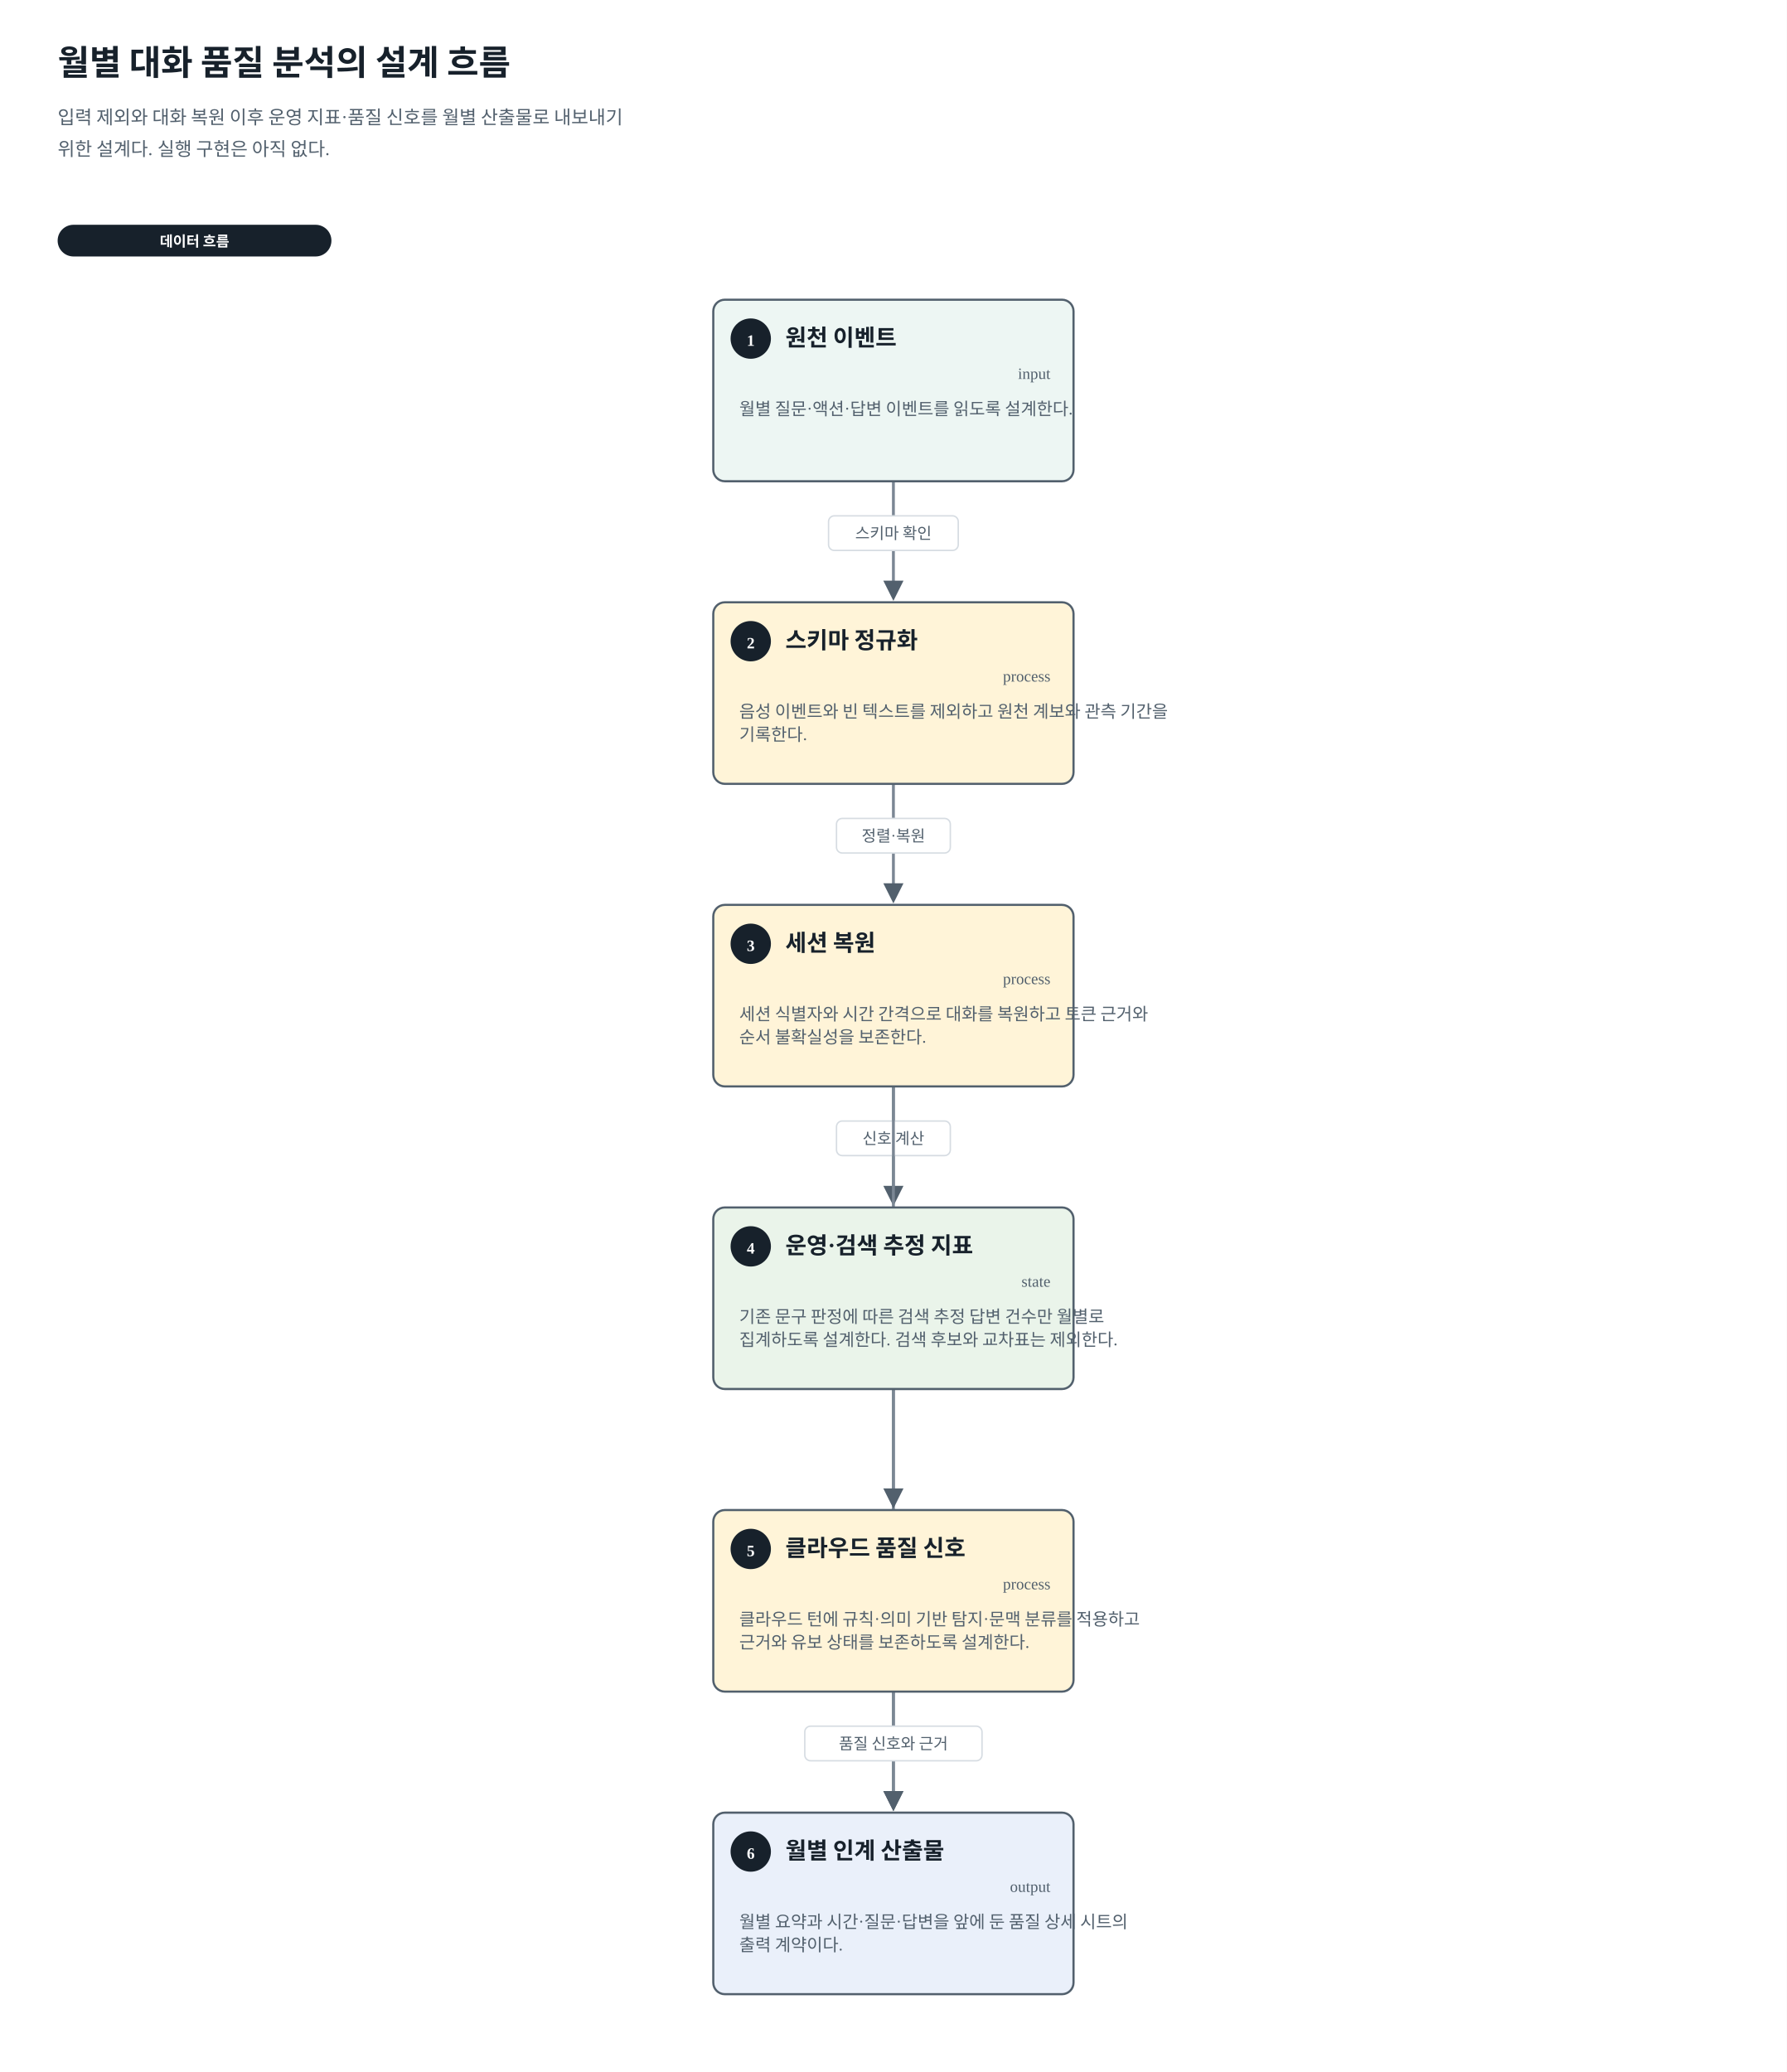
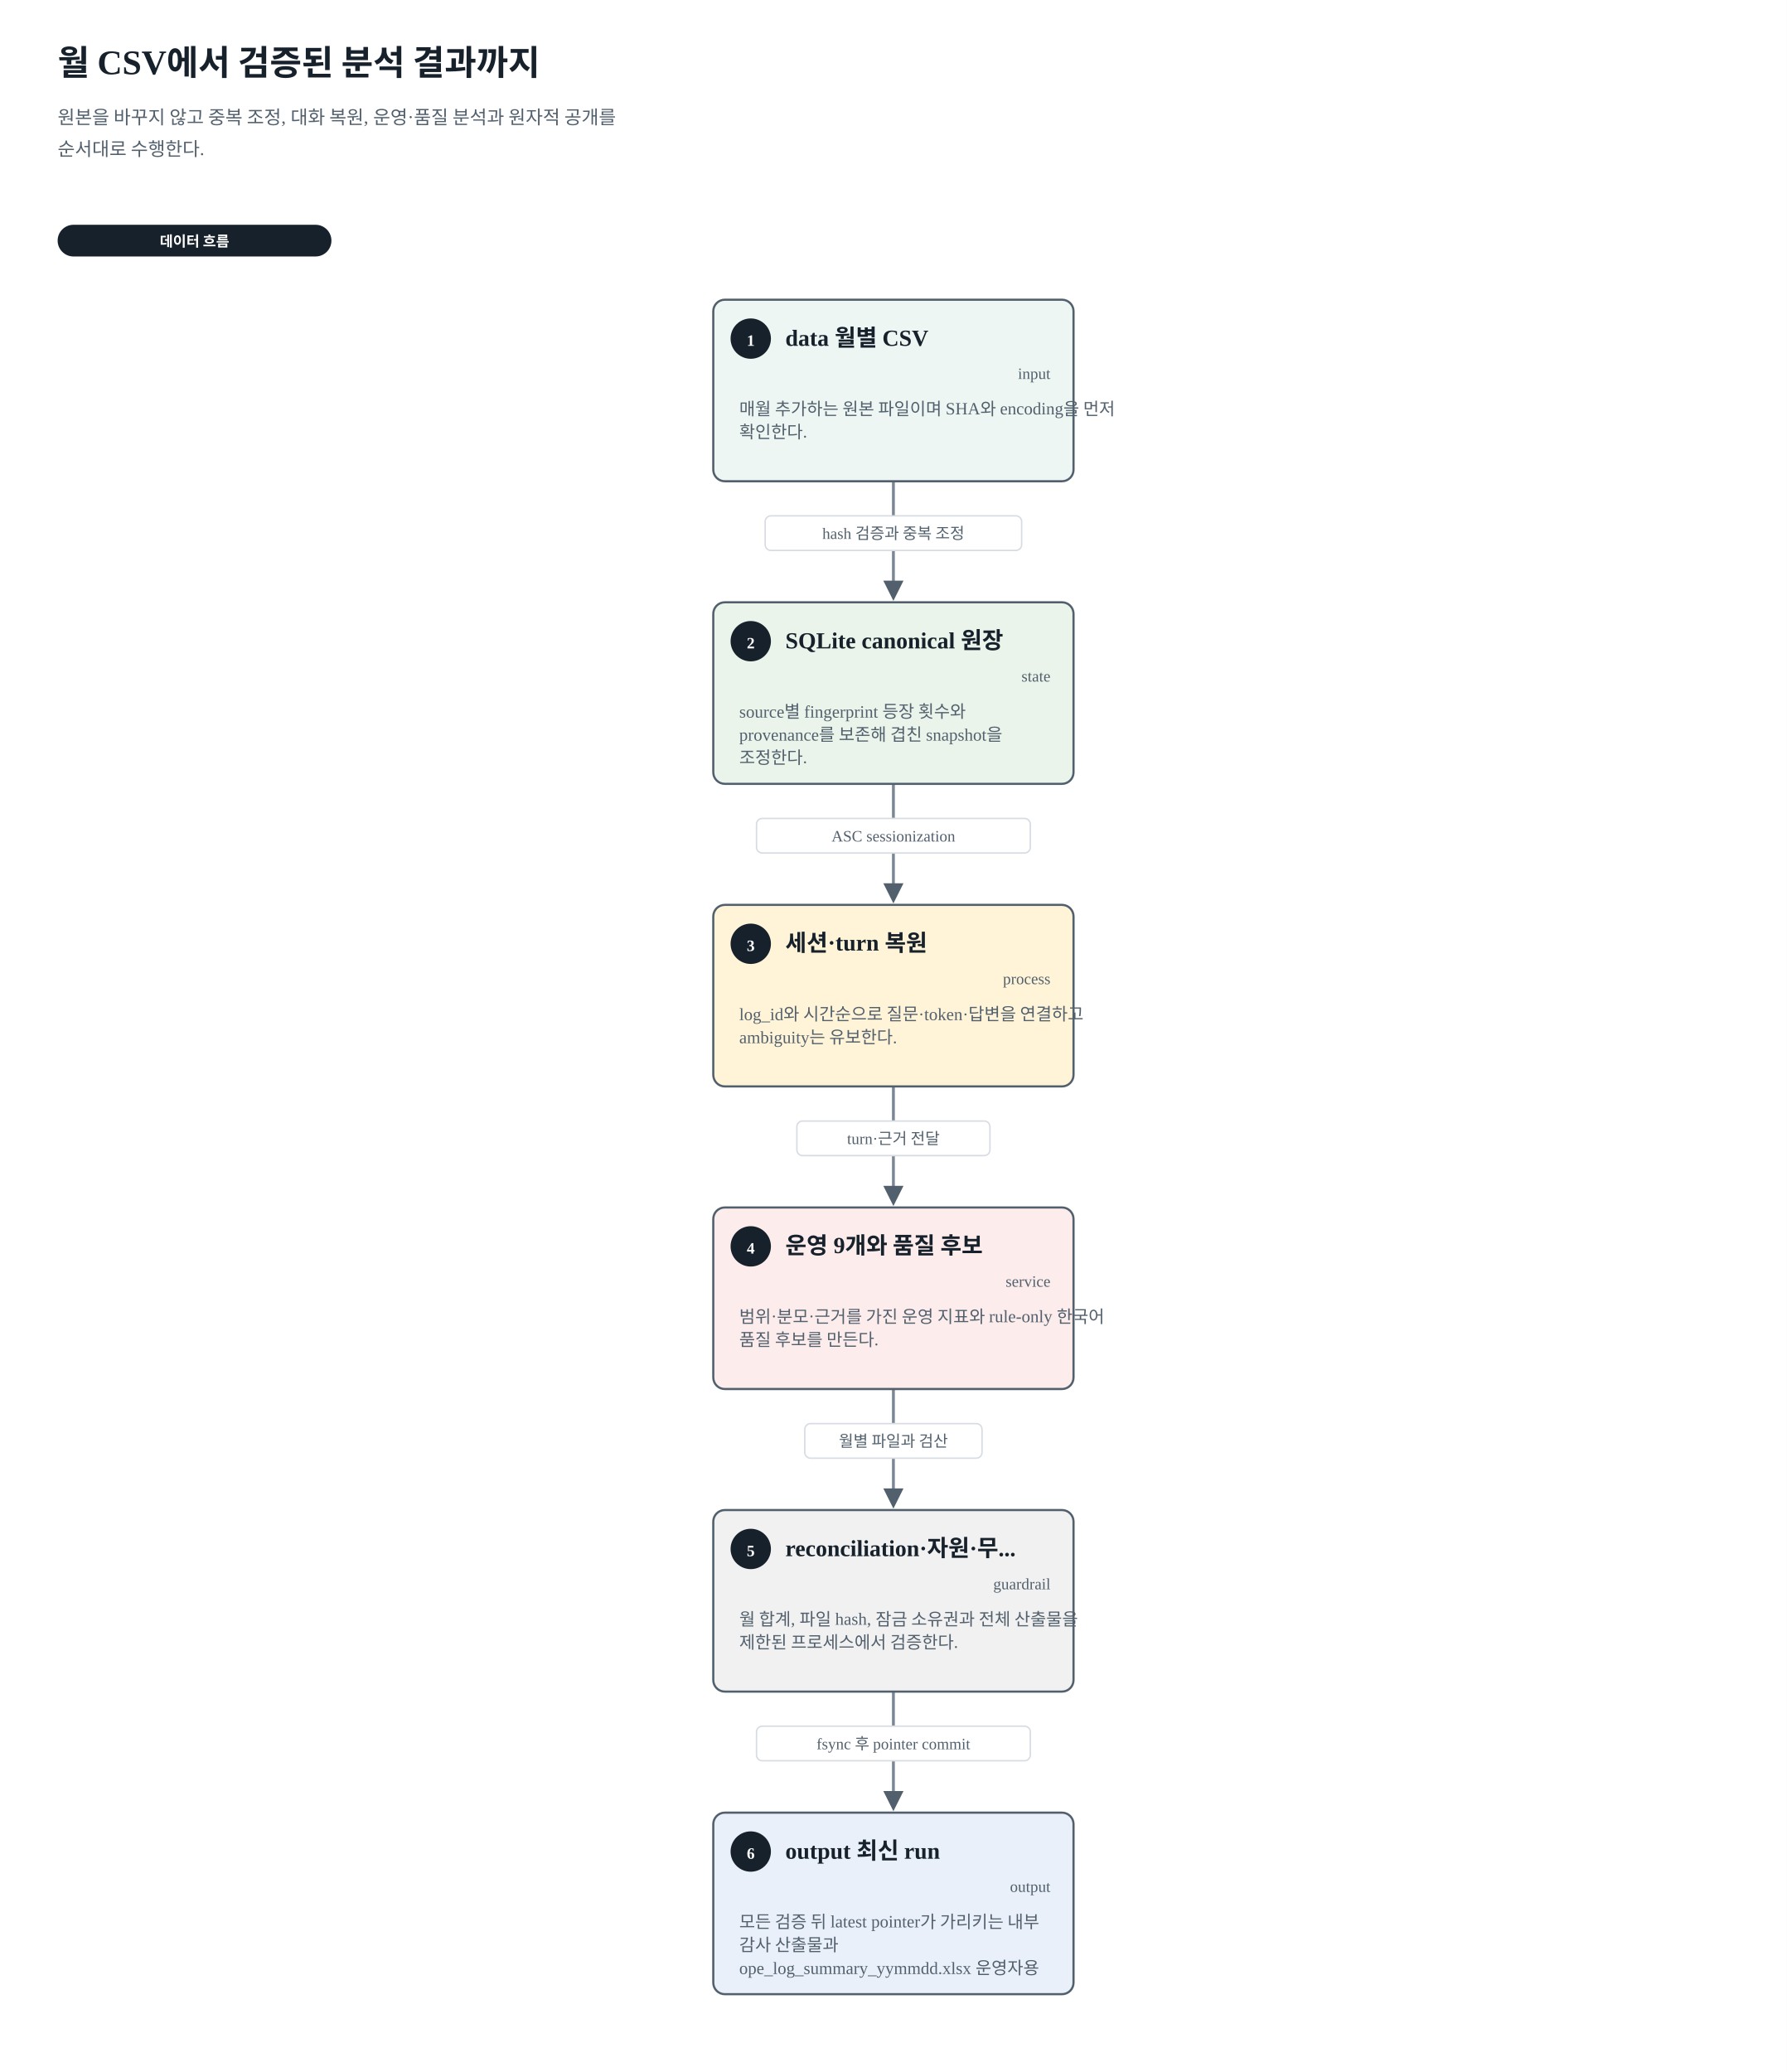
<svg xmlns="http://www.w3.org/2000/svg" viewBox="0 0 1240 1438" role="img" aria-labelledby="system-map-title system-map-desc">
  <defs>
    <marker id="system-map-arrow" viewBox="0 0 10 10" refX="5" refY="5" markerWidth="7" markerHeight="7" orient="auto-start-reverse">
      <path d="M 0 0 L 10 5 L 0 10 z" fill="#52606d" />
    </marker>
  </defs>
  <rect width="1240" height="1438" fill="#ffffff" />
  <text fill="#17212b" font-size="24" font-weight="700">
-     <tspan x="40" y="52">월별 대화 품질 분석의 설계 흐름</tspan>
+     <tspan x="40" y="52">월 CSV에서 검증된 분석 결과까지</tspan>
  </text>
  <text fill="#52606d" font-size="13">
-     <tspan x="40" y="86">입력 제외와 대화 복원 이후 운영 지표·품질 신호를 월별 산출물로 내보내기</tspan>
-     <tspan x="40" y="108">위한 설계다. 실행 구현은 아직 없다.</tspan>
+     <tspan x="40" y="86">원본을 바꾸지 않고 중복 조정, 대화 복원, 운영·품질 분석과 원자적 공개를</tspan>
+     <tspan x="40" y="108">순서대로 수행한다.</tspan>
  </text>
  <rect x="40" y="156" width="190" height="22" rx="11" fill="#17212b" />
  <text x="135" y="171" text-anchor="middle" fill="#ffffff" font-size="10" font-weight="700">데이터 흐름</text>
  <g data-flow="flow-01">
    <path d="M 620 334 C 620 372, 620 372, 620 410" fill="none" stroke="#7b8794" stroke-width="2" marker-end="url(#system-map-arrow)" />
-     <rect x="575" y="358" width="90" height="24" rx="4" fill="#ffffff" stroke="#d6dce2" />
-     <text x="620" y="374" text-anchor="middle" fill="#52606d" font-size="11">스키마 확인</text>
+     <rect x="531" y="358" width="178" height="24" rx="4" fill="#ffffff" stroke="#d6dce2" />
+     <text x="620" y="374" text-anchor="middle" fill="#52606d" font-size="11">hash 검증과 중복 조정</text>
  </g>
  <g data-flow="flow-02">
    <path d="M 620 544 C 620 582, 620 582, 620 620" fill="none" stroke="#7b8794" stroke-width="2" marker-end="url(#system-map-arrow)" />
-     <rect x="580.5" y="568" width="79" height="24" rx="4" fill="#ffffff" stroke="#d6dce2" />
-     <text x="620" y="584" text-anchor="middle" fill="#52606d" font-size="11">정렬·복원</text>
+     <rect x="525" y="568" width="190" height="24" rx="4" fill="#ffffff" stroke="#d6dce2" />
+     <text x="620" y="584" text-anchor="middle" fill="#52606d" font-size="11">ASC sessionization</text>
  </g>
  <g data-flow="flow-03">
    <path d="M 620 754 C 620 792, 620 792, 620 830" fill="none" stroke="#7b8794" stroke-width="2" marker-end="url(#system-map-arrow)" />
-     <rect x="580.5" y="778" width="79" height="24" rx="4" fill="#ffffff" stroke="#d6dce2" />
-     <text x="620" y="794" text-anchor="middle" fill="#52606d" font-size="11">신호 계산</text>
+     <rect x="553" y="778" width="134" height="24" rx="4" fill="#ffffff" stroke="#d6dce2" />
+     <text x="620" y="794" text-anchor="middle" fill="#52606d" font-size="11">turn·근거 전달</text>
  </g>
  <g data-flow="flow-04">
-     <path d="M 620 964 C 620 1107, 620 1107, 620 1250" fill="none" stroke="#7b8794" stroke-width="2" marker-end="url(#system-map-arrow)" />
-     <rect x="580.5" y="1093" width="79" height="24" rx="4" fill="#ffffff" stroke="#d6dce2" />
-     <text x="620" y="1109" text-anchor="middle" fill="#52606d" font-size="11">월별 산출</text>
+     <path d="M 620 964 C 620 1002, 620 1002, 620 1040" fill="none" stroke="#7b8794" stroke-width="2" marker-end="url(#system-map-arrow)" />
+     <rect x="558.5" y="988" width="123" height="24" rx="4" fill="#ffffff" stroke="#d6dce2" />
+     <text x="620" y="1004" text-anchor="middle" fill="#52606d" font-size="11">월별 파일과 검산</text>
  </g>
  <g data-flow="flow-05">
-     <path d="M 620 754 C 620 897, 620 897, 620 1040" fill="none" stroke="#7b8794" stroke-width="2" marker-end="url(#system-map-arrow)" />
-     <rect x="553" y="883" width="134" height="24" rx="4" fill="#ffffff" stroke="#d6dce2" />
-     <text x="620" y="899" text-anchor="middle" fill="#52606d" font-size="11">확인된 클라우드 턴</text>
+     <path d="M 620 1174 C 620 1212, 620 1212, 620 1250" fill="none" stroke="#7b8794" stroke-width="2" marker-end="url(#system-map-arrow)" />
+     <rect x="525" y="1198" width="190" height="24" rx="4" fill="#ffffff" stroke="#d6dce2" />
+     <text x="620" y="1214" text-anchor="middle" fill="#52606d" font-size="11">fsync 후 pointer commit</text>
  </g>
-   <g data-flow="flow-06">
-     <path d="M 620 1174 C 620 1212, 620 1212, 620 1250" fill="none" stroke="#7b8794" stroke-width="2" marker-end="url(#system-map-arrow)" />
-     <rect x="558.5" y="1198" width="123" height="24" rx="4" fill="#ffffff" stroke="#d6dce2" />
-     <text x="620" y="1214" text-anchor="middle" fill="#52606d" font-size="11">품질 신호와 근거</text>
-   </g>
-   <g data-node="raw-events">
+   <g data-node="monthly-csv">
    <rect x="495.0" y="208" width="250" height="126" rx="8" fill="#edf6f3" stroke="#52606d" stroke-width="1.5" />
    <circle cx="521.0" cy="235" r="14" fill="#17212b" />
    <text x="521.0" y="240" text-anchor="middle" fill="#ffffff" font-size="11" font-weight="700">1</text>
-     <text x="545.0" y="240" fill="#17212b" font-size="16" font-weight="700">원천 이벤트</text>
+     <text x="545.0" y="240" fill="#17212b" font-size="16" font-weight="700">data 월별 CSV</text>
    <text x="729.0" y="263" text-anchor="end" fill="#52606d" font-size="11">input</text>
    <text x="513.0" y="286" fill="#52606d" font-size="12">
-       <tspan x="513.0" y="288">월별 질문·액션·답변 이벤트를 읽도록 설계한다.</tspan>
+       <tspan x="513.0" y="288">매월 추가하는 원본 파일이며 SHA와 encoding을 먼저</tspan>
+       <tspan x="513.0" y="304">확인한다.</tspan>
    </text>
  </g>
-   <g data-node="schema-normalizer">
-     <rect x="495.0" y="418" width="250" height="126" rx="8" fill="#fff4d8" stroke="#52606d" stroke-width="1.5" />
+   <g data-node="canonical-store">
+     <rect x="495.0" y="418" width="250" height="126" rx="8" fill="#eaf4ea" stroke="#52606d" stroke-width="1.5" />
    <circle cx="521.0" cy="445" r="14" fill="#17212b" />
    <text x="521.0" y="450" text-anchor="middle" fill="#ffffff" font-size="11" font-weight="700">2</text>
-     <text x="545.0" y="450" fill="#17212b" font-size="16" font-weight="700">스키마 정규화</text>
-     <text x="729.0" y="473" text-anchor="end" fill="#52606d" font-size="11">process</text>
+     <text x="545.0" y="450" fill="#17212b" font-size="16" font-weight="700">SQLite canonical 원장</text>
+     <text x="729.0" y="473" text-anchor="end" fill="#52606d" font-size="11">state</text>
    <text x="513.0" y="496" fill="#52606d" font-size="12">
-       <tspan x="513.0" y="498">음성 이벤트와 빈 텍스트를 제외하고 원천 계보와 관측 기간을</tspan>
-       <tspan x="513.0" y="514">기록한다.</tspan>
+       <tspan x="513.0" y="498">source별 fingerprint 등장 횟수와</tspan>
+       <tspan x="513.0" y="514">provenance를 보존해 겹친 snapshot을</tspan>
+       <tspan x="513.0" y="530">조정한다.</tspan>
    </text>
  </g>
-   <g data-node="session-rebuilder">
+   <g data-node="conversation-engine">
    <rect x="495.0" y="628" width="250" height="126" rx="8" fill="#fff4d8" stroke="#52606d" stroke-width="1.5" />
    <circle cx="521.0" cy="655" r="14" fill="#17212b" />
    <text x="521.0" y="660" text-anchor="middle" fill="#ffffff" font-size="11" font-weight="700">3</text>
-     <text x="545.0" y="660" fill="#17212b" font-size="16" font-weight="700">세션 복원</text>
+     <text x="545.0" y="660" fill="#17212b" font-size="16" font-weight="700">세션·turn 복원</text>
    <text x="729.0" y="683" text-anchor="end" fill="#52606d" font-size="11">process</text>
    <text x="513.0" y="706" fill="#52606d" font-size="12">
-       <tspan x="513.0" y="708">세션 식별자와 시간 간격으로 대화를 복원하고 토큰 근거와</tspan>
-       <tspan x="513.0" y="724">순서 불확실성을 보존한다.</tspan>
+       <tspan x="513.0" y="708">log_id와 시간순으로 질문·token·답변을 연결하고</tspan>
+       <tspan x="513.0" y="724">ambiguity는 유보한다.</tspan>
    </text>
  </g>
-   <g data-node="search-metrics">
-     <rect x="495.0" y="838" width="250" height="126" rx="8" fill="#eaf4ea" stroke="#52606d" stroke-width="1.5" />
+   <g data-node="analytics-quality">
+     <rect x="495.0" y="838" width="250" height="126" rx="8" fill="#fceceb" stroke="#52606d" stroke-width="1.5" />
    <circle cx="521.0" cy="865" r="14" fill="#17212b" />
    <text x="521.0" y="870" text-anchor="middle" fill="#ffffff" font-size="11" font-weight="700">4</text>
-     <text x="545.0" y="870" fill="#17212b" font-size="16" font-weight="700">운영·검색 추정 지표</text>
-     <text x="729.0" y="893" text-anchor="end" fill="#52606d" font-size="11">state</text>
+     <text x="545.0" y="870" fill="#17212b" font-size="16" font-weight="700">운영 9개와 품질 후보</text>
+     <text x="729.0" y="893" text-anchor="end" fill="#52606d" font-size="11">service</text>
    <text x="513.0" y="916" fill="#52606d" font-size="12">
-       <tspan x="513.0" y="918">기존 문구 판정에 따른 검색 추정 답변 건수만 월별로</tspan>
-       <tspan x="513.0" y="934">집계하도록 설계한다. 검색 후보와 교차표는 제외한다.</tspan>
+       <tspan x="513.0" y="918">범위·분모·근거를 가진 운영 지표와 rule-only 한국어</tspan>
+       <tspan x="513.0" y="934">품질 후보를 만든다.</tspan>
    </text>
  </g>
-   <g data-node="quality-signals">
-     <rect x="495.0" y="1048" width="250" height="126" rx="8" fill="#fff4d8" stroke="#52606d" stroke-width="1.5" />
+   <g data-node="validation-gate">
+     <rect x="495.0" y="1048" width="250" height="126" rx="8" fill="#f1f1f1" stroke="#52606d" stroke-width="1.5" />
    <circle cx="521.0" cy="1075" r="14" fill="#17212b" />
    <text x="521.0" y="1080" text-anchor="middle" fill="#ffffff" font-size="11" font-weight="700">5</text>
-     <text x="545.0" y="1080" fill="#17212b" font-size="16" font-weight="700">클라우드 품질 신호</text>
-     <text x="729.0" y="1103" text-anchor="end" fill="#52606d" font-size="11">process</text>
+     <text x="545.0" y="1080" fill="#17212b" font-size="16" font-weight="700">reconciliation·자원·무...</text>
+     <text x="729.0" y="1103" text-anchor="end" fill="#52606d" font-size="11">guardrail</text>
    <text x="513.0" y="1126" fill="#52606d" font-size="12">
-       <tspan x="513.0" y="1128">클라우드 턴에 규칙·의미 기반 탐지·문맥 분류를 적용하고</tspan>
-       <tspan x="513.0" y="1144">근거와 유보 상태를 보존하도록 설계한다.</tspan>
+       <tspan x="513.0" y="1128">월 합계, 파일 hash, 잠금 소유권과 전체 산출물을</tspan>
+       <tspan x="513.0" y="1144">제한된 프로세스에서 검증한다.</tspan>
    </text>
  </g>
-   <g data-node="monthly-handoff">
+   <g data-node="published-run">
    <rect x="495.0" y="1258" width="250" height="126" rx="8" fill="#eaf0fa" stroke="#52606d" stroke-width="1.5" />
    <circle cx="521.0" cy="1285" r="14" fill="#17212b" />
    <text x="521.0" y="1290" text-anchor="middle" fill="#ffffff" font-size="11" font-weight="700">6</text>
-     <text x="545.0" y="1290" fill="#17212b" font-size="16" font-weight="700">월별 인계 산출물</text>
+     <text x="545.0" y="1290" fill="#17212b" font-size="16" font-weight="700">output 최신 run</text>
    <text x="729.0" y="1313" text-anchor="end" fill="#52606d" font-size="11">output</text>
    <text x="513.0" y="1336" fill="#52606d" font-size="12">
-       <tspan x="513.0" y="1338">월별 요약과 시간·질문·답변을 앞에 둔 품질 상세 시트의</tspan>
-       <tspan x="513.0" y="1354">출력 계약이다.</tspan>
+       <tspan x="513.0" y="1338">모든 검증 뒤 latest pointer가 가리키는 내부</tspan>
+       <tspan x="513.0" y="1354">감사 산출물과</tspan>
+       <tspan x="513.0" y="1370">ope_log_summary_yymmdd.xlsx 운영자용</tspan>
    </text>
  </g>
</svg>
